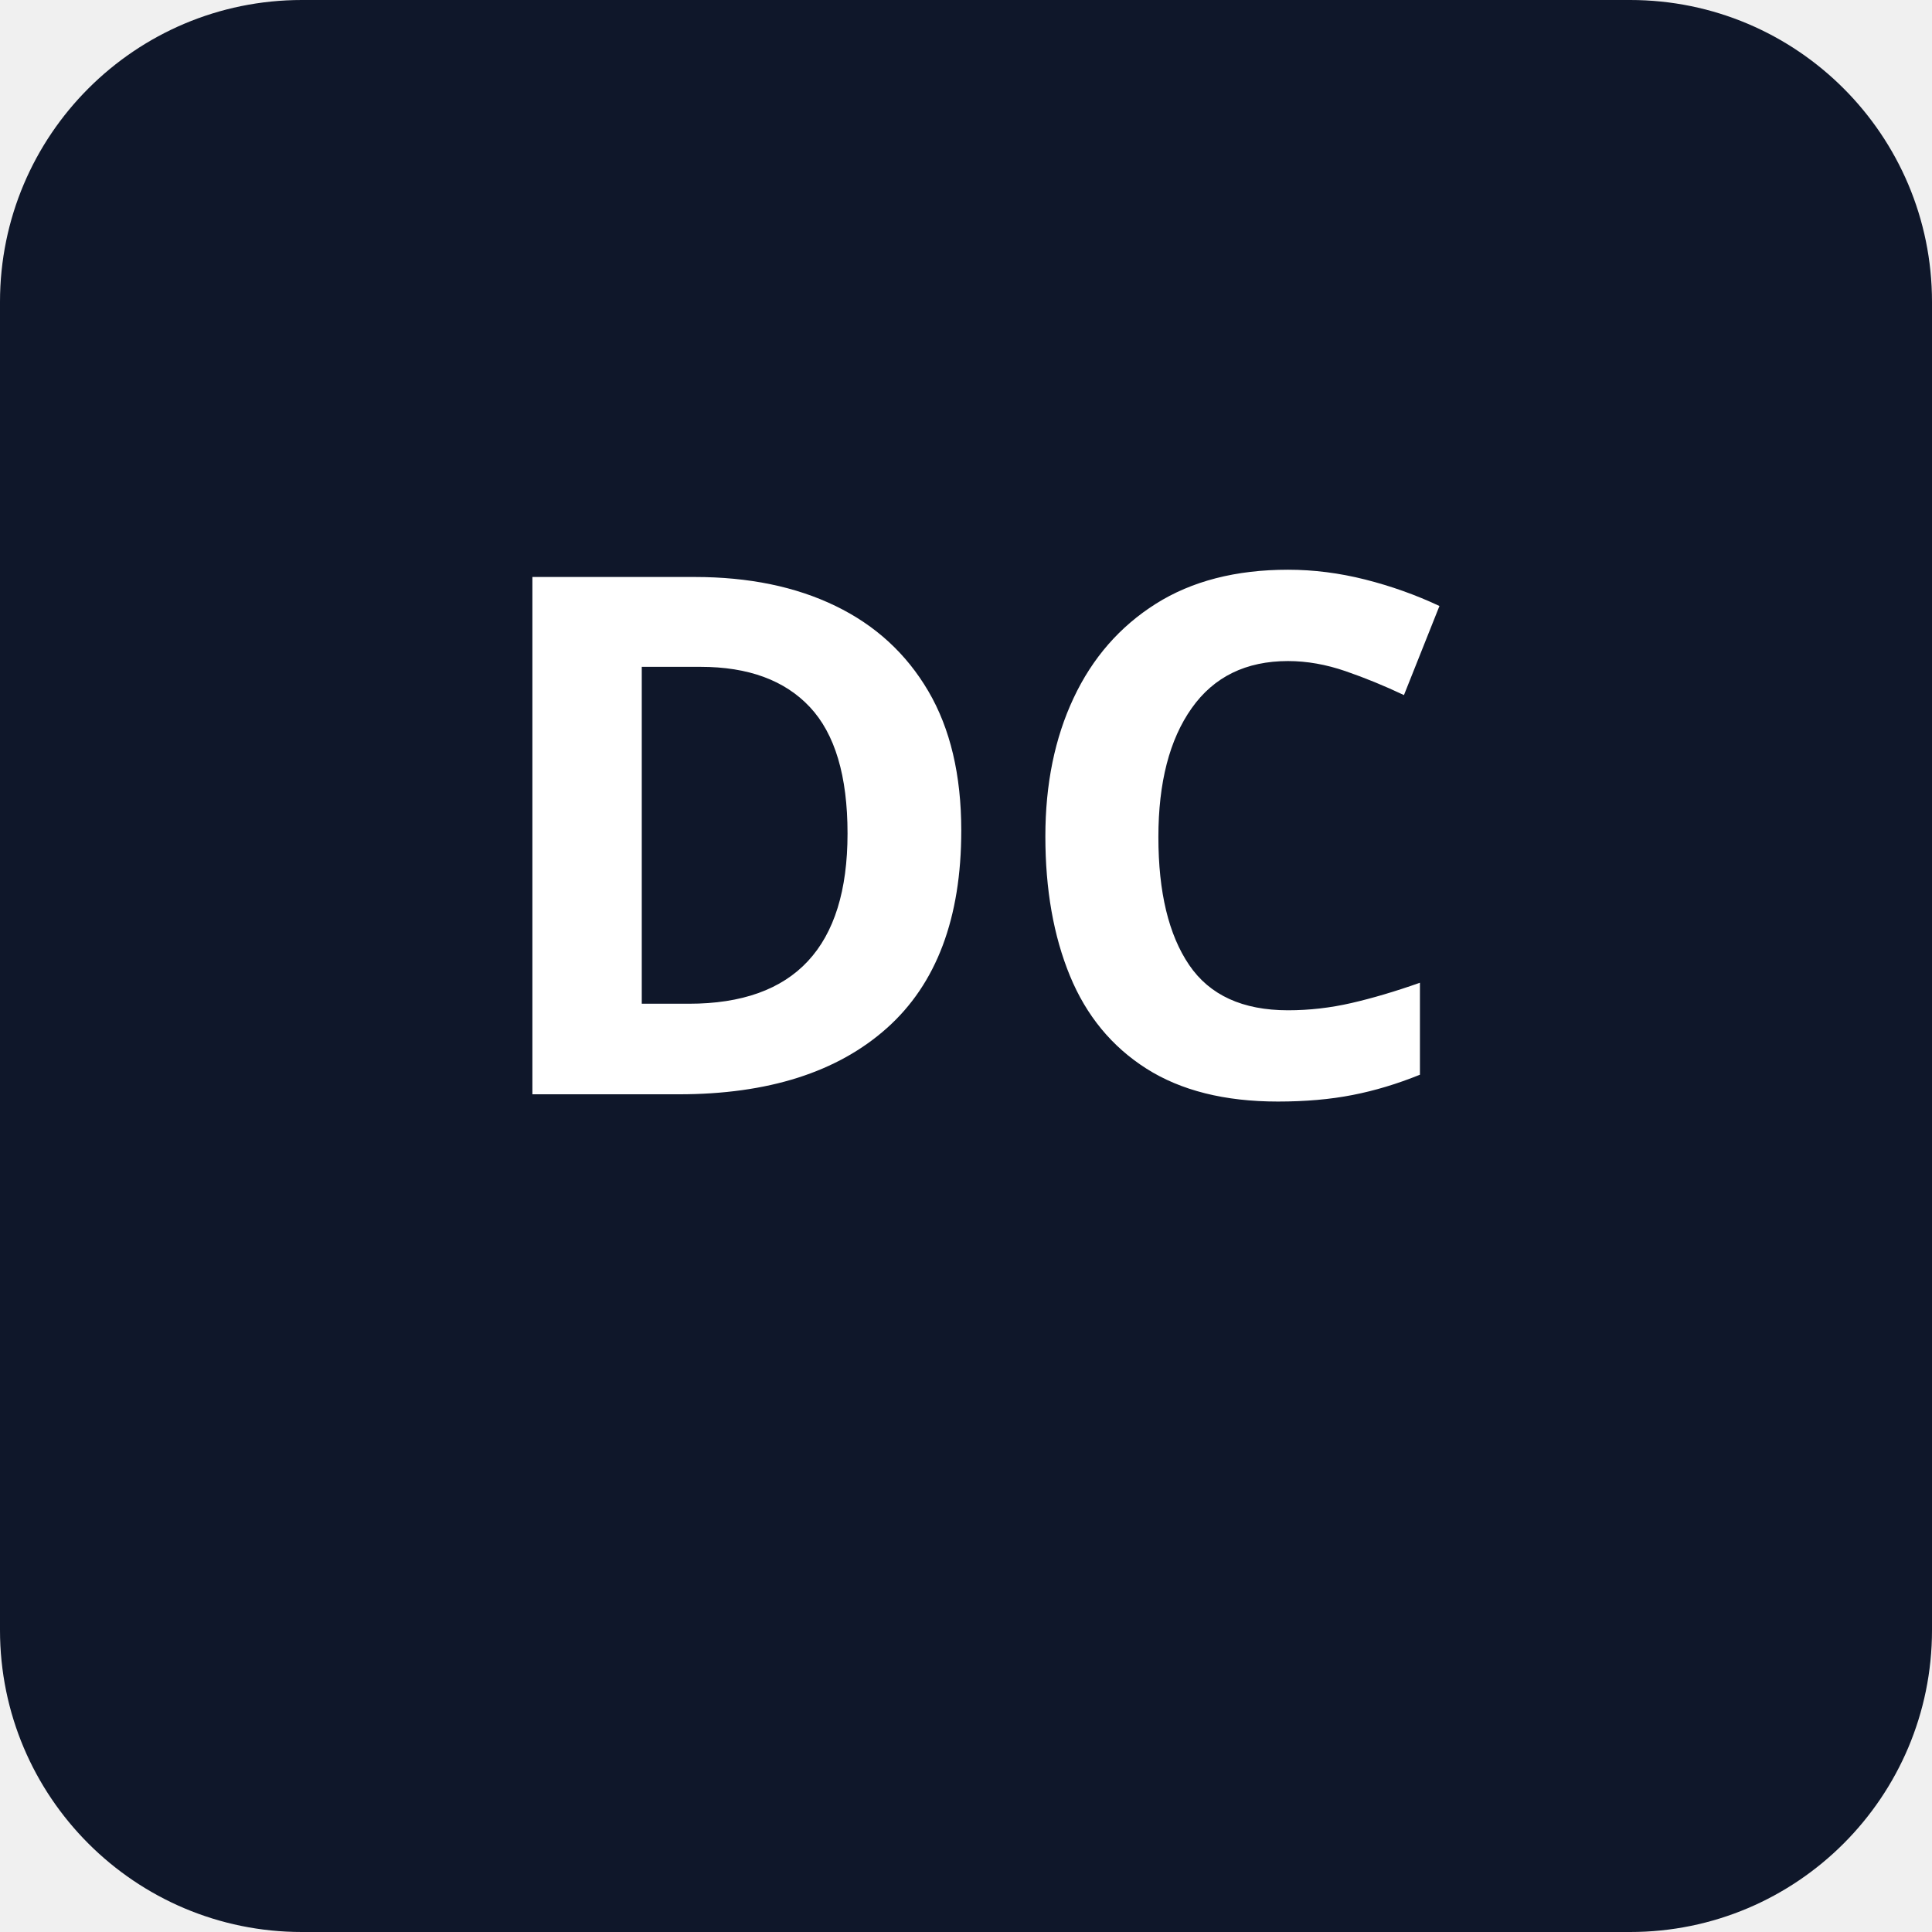
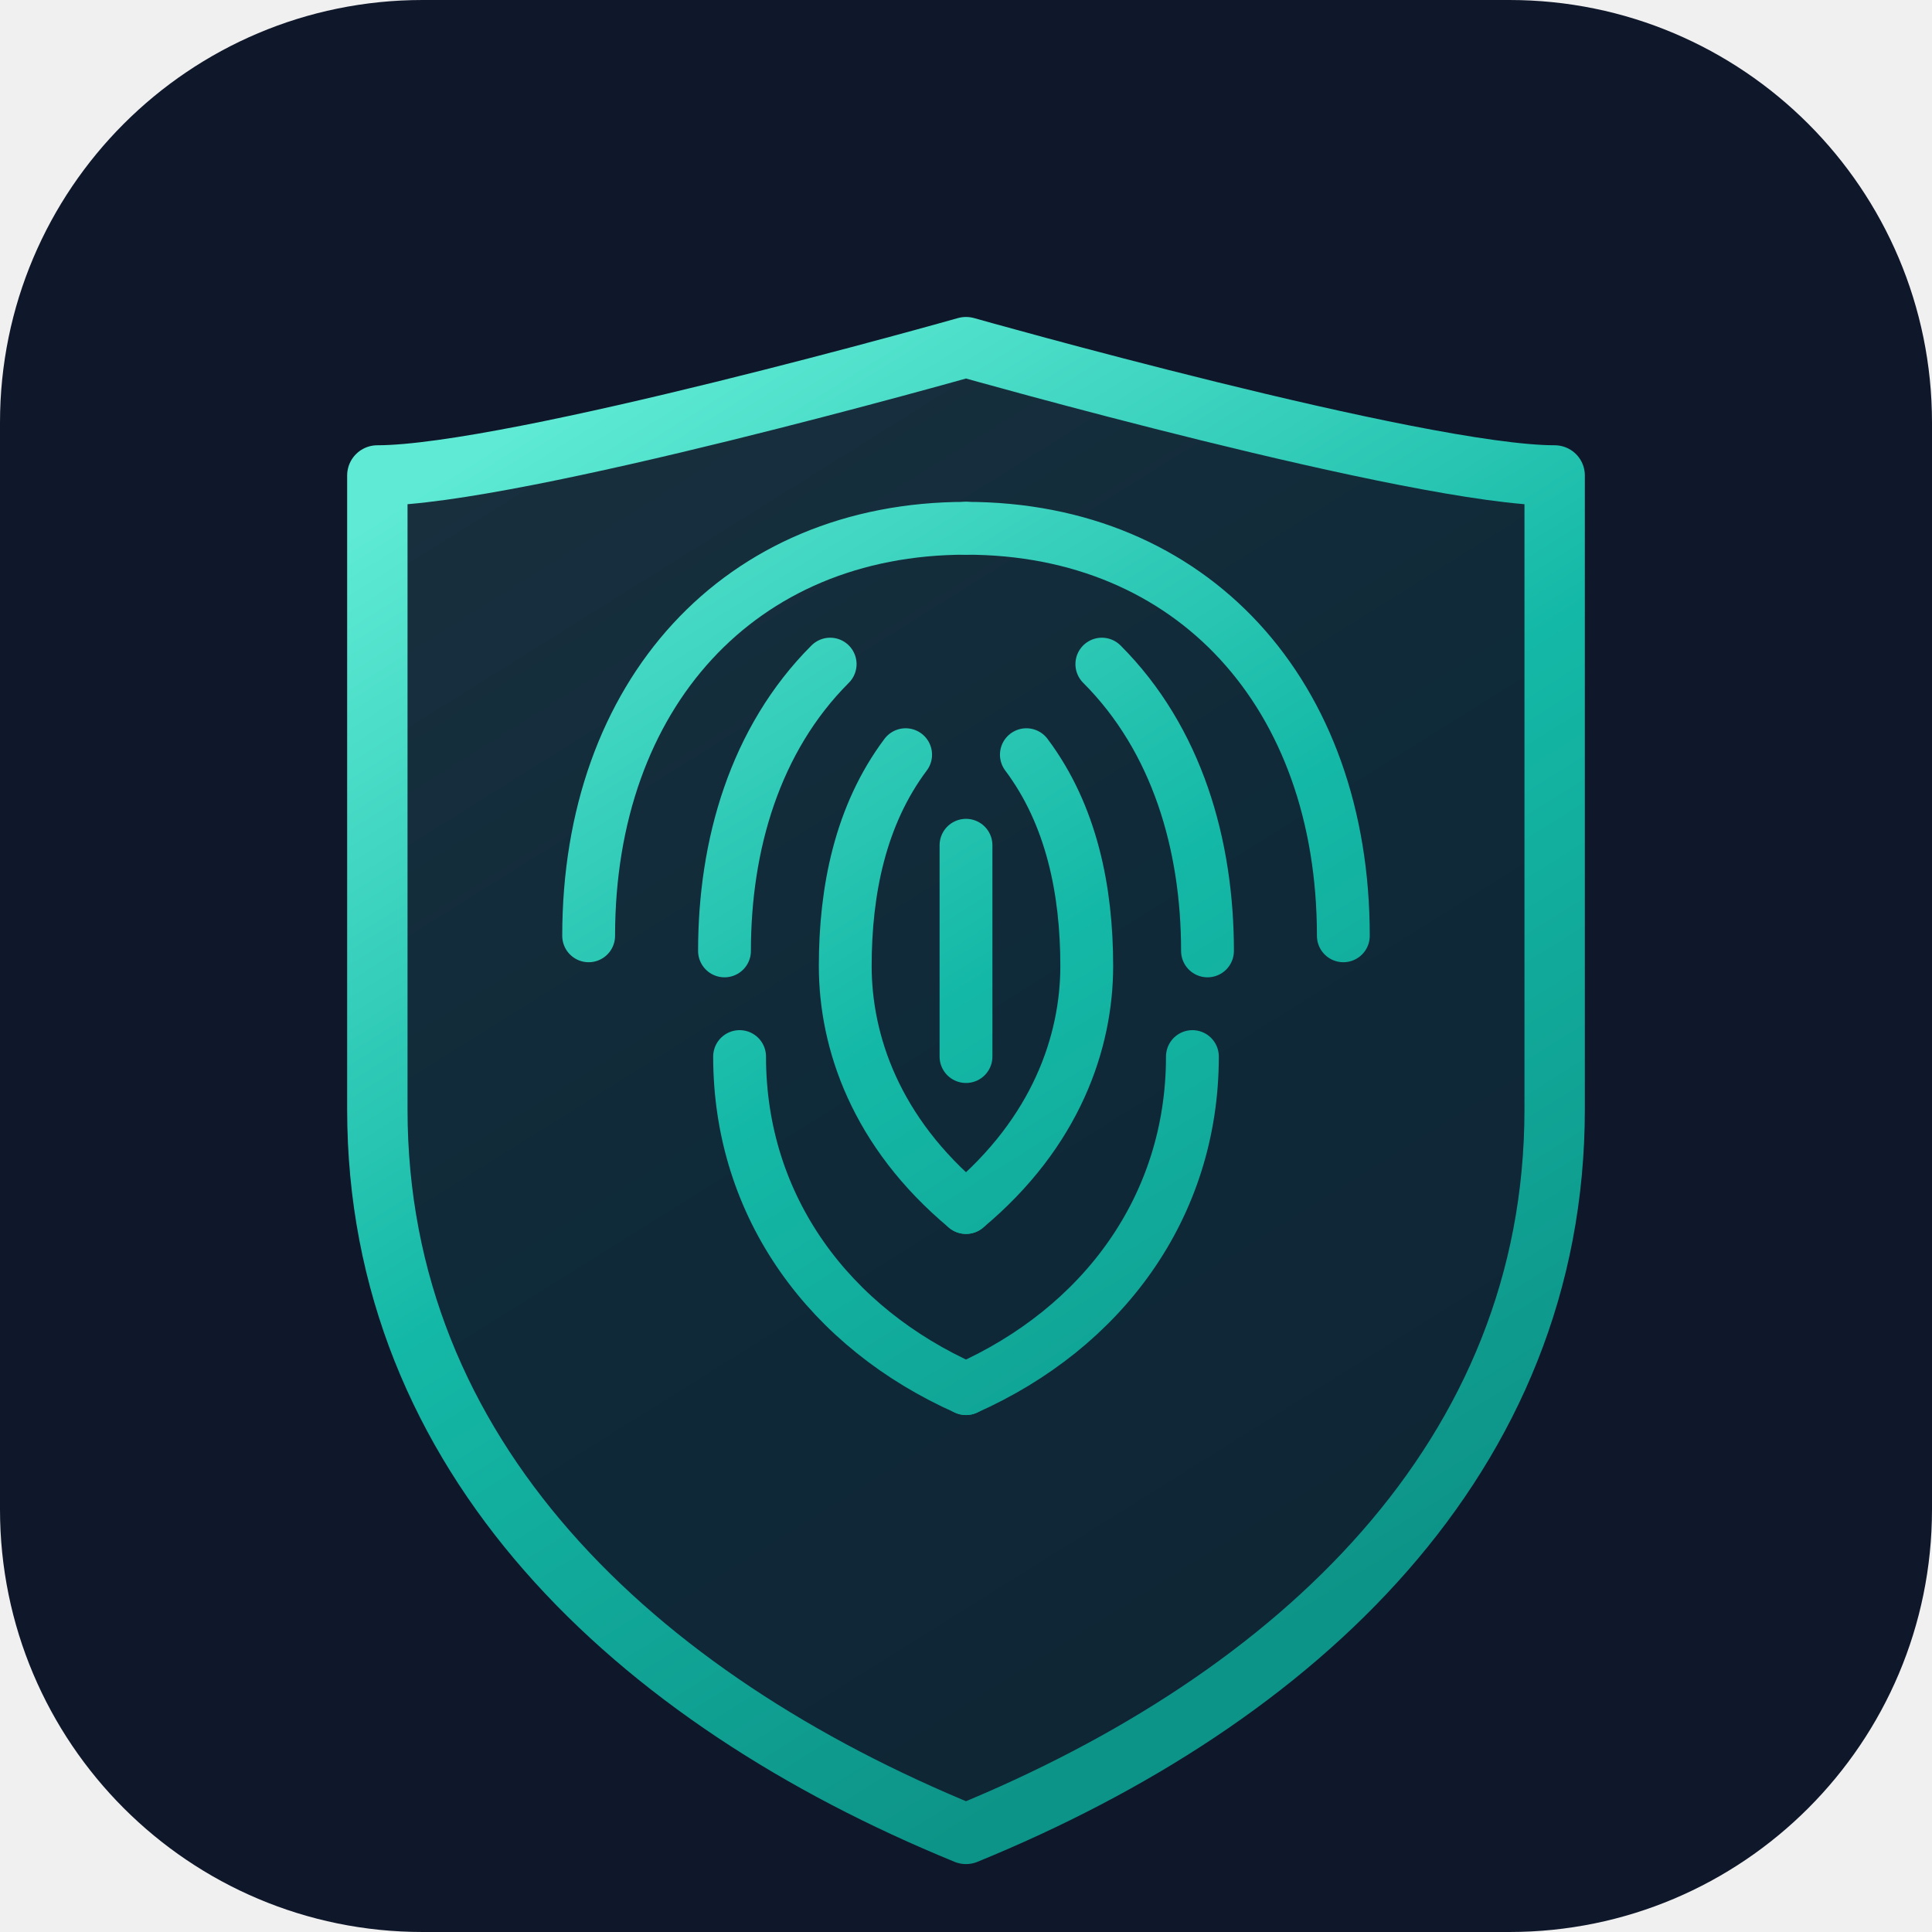
<svg xmlns="http://www.w3.org/2000/svg" width="512" height="512" viewBox="0 0 512 512" fill="none">
-   <rect width="512" height="512" rx="80" fill="#0f172a" />
-   <text x="256" y="290" text-anchor="middle" fill="white" font-family="system-ui" font-size="192" font-weight="700">DC</text>
+   <rect width="512" height="512" rx="112" fill="#0f172a" />
+   <defs>
+     <linearGradient id="g" x1="160" y1="100" x2="360" y2="420" gradientUnits="userSpaceOnUse">
+       <stop offset="0" stop-color="#5eead4" />
+       <stop offset="0.5" stop-color="#14b8a6" />
+       <stop offset="1" stop-color="#0d9488" />
+     </linearGradient>
+     <clipPath id="sc">
+       <path d="M256 92c0 0-120 34-156 34v168c0 92 68 156 156 192 88-36 156-100 156-192V126c-36 0-156-34-156-34z" />
+     </clipPath>
+   </defs>
+   <path d="M256 92c0 0-120 34-156 34v168c0 92 68 156 156 192 88-36 156-100 156-192V126c-36 0-156-34-156-34z" fill="url(#g)" opacity="0.12" />
+   <g clip-path="url(#sc)">
+     <path d="M256 140c-60 0-100 44-100 108" stroke="url(#g)" stroke-width="14" fill="none" stroke-linecap="round" />
+     <path d="M256 140c60 0 100 44 100 108" stroke="url(#g)" stroke-width="14" fill="none" stroke-linecap="round" />
+     <path d="M196 280c0 40 24 72 60 88" stroke="url(#g)" stroke-width="14" fill="none" stroke-linecap="round" />
+     <path d="M316 280c0 40-24 72-60 88" stroke="url(#g)" stroke-width="14" fill="none" stroke-linecap="round" />
+     <path d="M220 176c-20 20-28 48-28 76" stroke="url(#g)" stroke-width="14" fill="none" stroke-linecap="round" />
+     <path d="M292 176c20 20 28 48 28 76" stroke="url(#g)" stroke-width="14" fill="none" stroke-linecap="round" />
+     <path d="M240 200c-12 16-16 36-16 56s8 44 32 64" stroke="url(#g)" stroke-width="14" fill="none" stroke-linecap="round" />
+     <path d="M272 200c12 16 16 36 16 56s-8 44-32 64" stroke="url(#g)" stroke-width="14" fill="none" stroke-linecap="round" />
+     <path d="M256 224v56" stroke="url(#g)" stroke-width="14" fill="none" stroke-linecap="round" />
+   </g>
+   <path d="M256 92c0 0-120 34-156 34v168c0 92 68 156 156 192 88-36 156-100 156-192V126c-36 0-156-34-156-34z" stroke="url(#g)" stroke-width="16" fill="none" stroke-linejoin="round" />
</svg>
